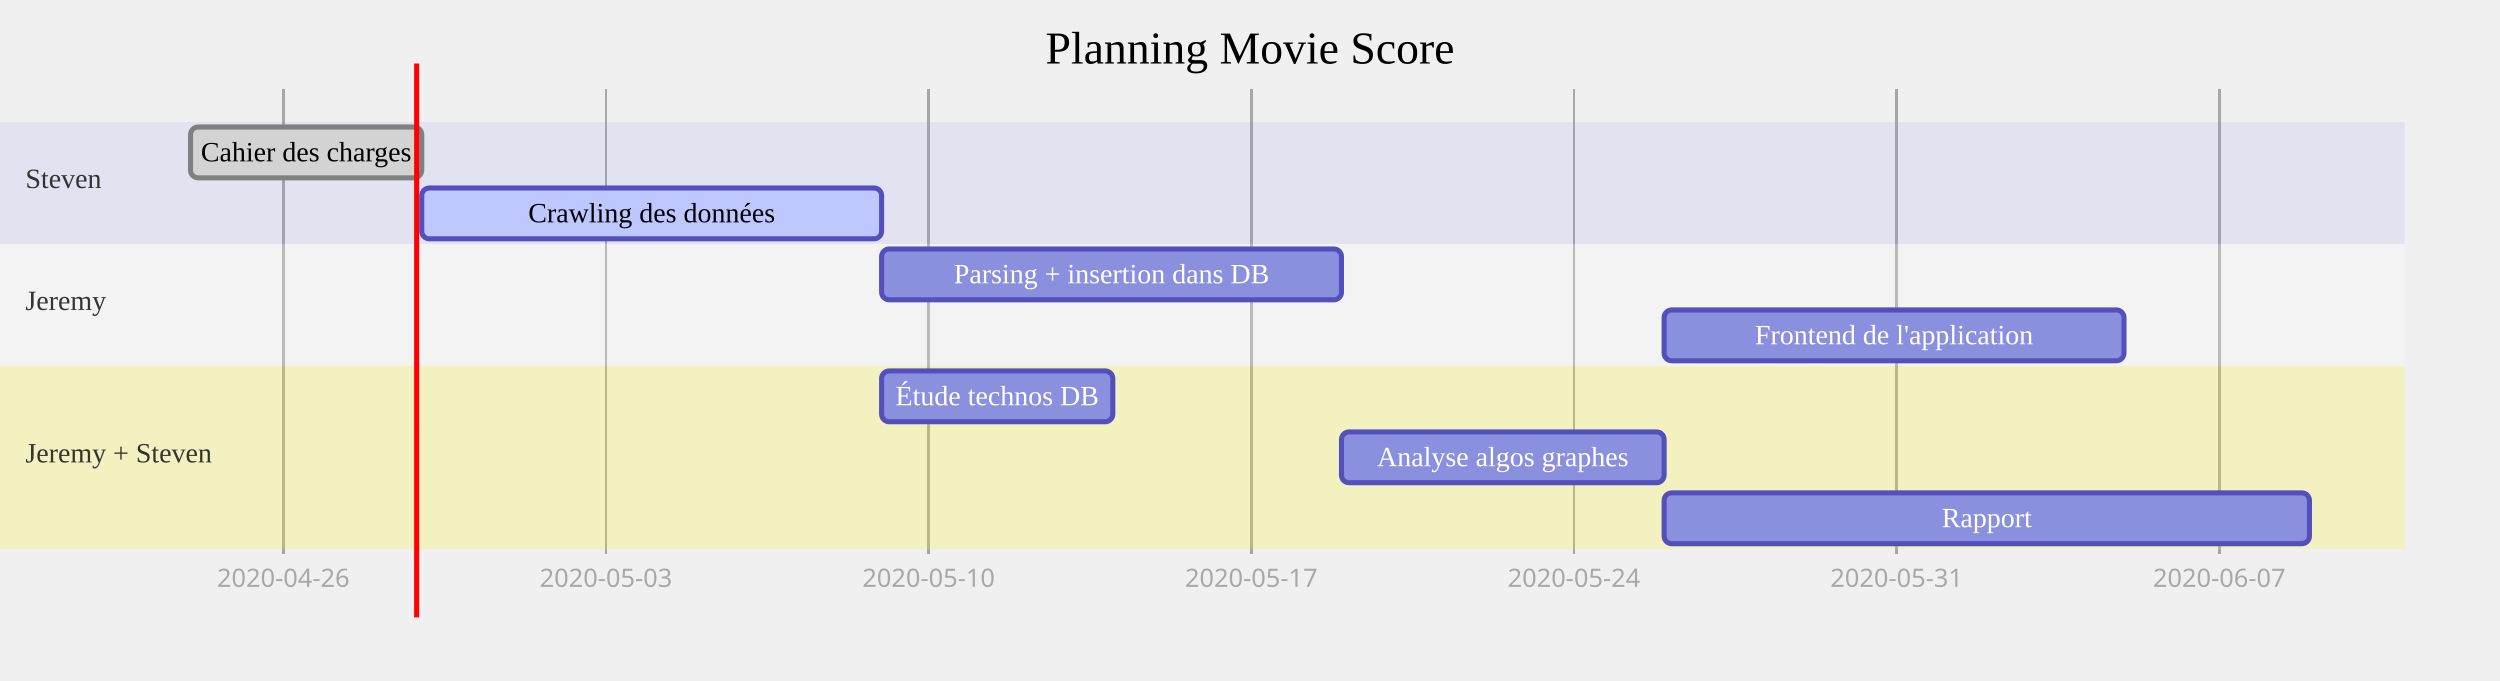
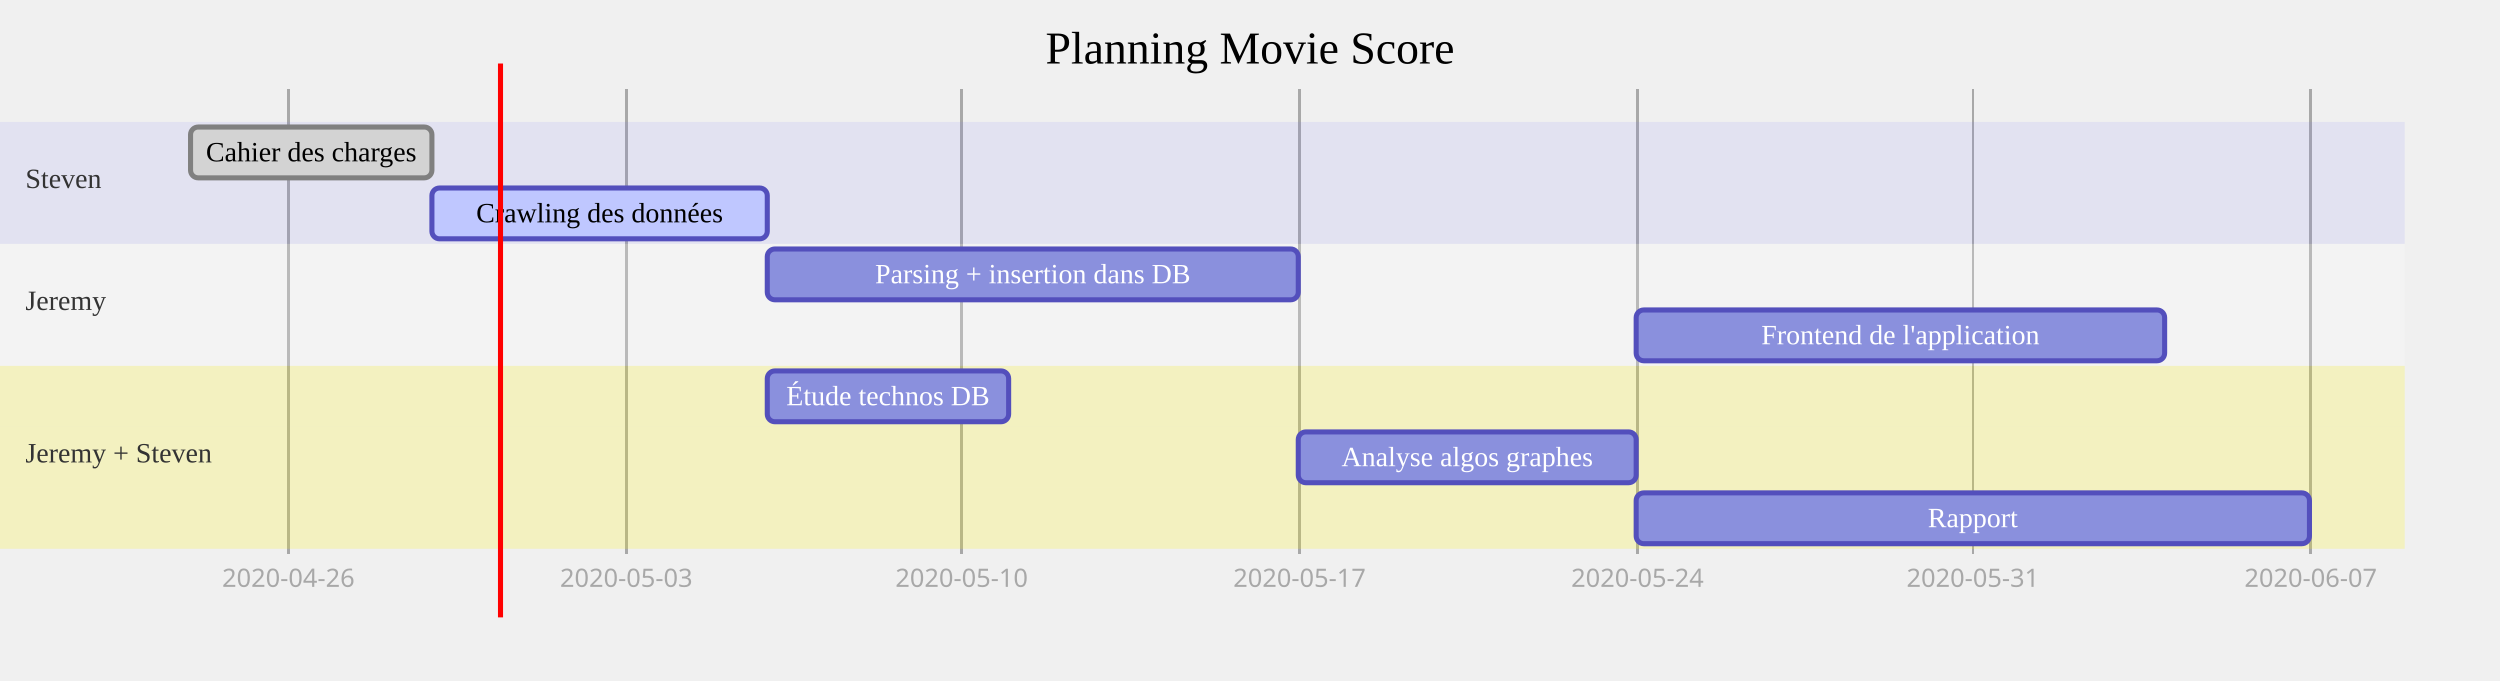
- <svg xmlns="http://www.w3.org/2000/svg" id="mermaid-1588103078345" width="100%" height="100%" viewBox="0 0 984 268">
-   <style>#mermaid-1588103078345 .label{font-family:trebuchet ms,verdana,arial;color:#333}#mermaid-1588103078345 .node circle,#mermaid-1588103078345 .node ellipse,#mermaid-1588103078345 .node polygon,#mermaid-1588103078345 .node rect{fill:#ececff;stroke:#9370db;stroke-width:1px}#mermaid-1588103078345 .node.clickable{cursor:pointer}#mermaid-1588103078345 .arrowheadPath{fill:#333}#mermaid-1588103078345 .edgePath .path{stroke:#333;stroke-width:1.5px}#mermaid-1588103078345 .edgeLabel{background-color:#e8e8e8}#mermaid-1588103078345 .cluster rect{fill:#ffffde!important;stroke:#aa3!important;stroke-width:1px!important}#mermaid-1588103078345 .cluster text{fill:#333}#mermaid-1588103078345 div.mermaidTooltip{position:absolute;text-align:center;max-width:200px;padding:2px;font-family:trebuchet ms,verdana,arial;font-size:12px;background:#ffffde;border:1px solid #aa3;border-radius:2px;pointer-events:none;z-index:100}#mermaid-1588103078345 .actor{stroke:#ccf;fill:#ececff}#mermaid-1588103078345 text.actor{fill:#000;stroke:none}#mermaid-1588103078345 .actor-line{stroke:grey}#mermaid-1588103078345 .messageLine0{marker-end:"url(#arrowhead)"}#mermaid-1588103078345 .messageLine0,#mermaid-1588103078345 .messageLine1{stroke-width:1.5;stroke-dasharray:"2 2";stroke:#333}#mermaid-1588103078345 #arrowhead{fill:#333}#mermaid-1588103078345 #crosshead path{fill:#333!important;stroke:#333!important}#mermaid-1588103078345 .messageText{fill:#333;stroke:none}#mermaid-1588103078345 .labelBox{stroke:#ccf;fill:#ececff}#mermaid-1588103078345 .labelText,#mermaid-1588103078345 .loopText{fill:#000;stroke:none}#mermaid-1588103078345 .loopLine{stroke-width:2;stroke-dasharray:"2 2";marker-end:"url(#arrowhead)";stroke:#ccf}#mermaid-1588103078345 .note{stroke:#aa3;fill:#fff5ad}#mermaid-1588103078345 .noteText{fill:#000;stroke:none;font-family:trebuchet ms,verdana,arial;font-size:14px}#mermaid-1588103078345 .section{stroke:none;opacity:.2}#mermaid-1588103078345 .section0{fill:rgba(102,102,255,.49)}#mermaid-1588103078345 .section2{fill:#fff400}#mermaid-1588103078345 .section1,#mermaid-1588103078345 .section3{fill:#fff;opacity:.2}#mermaid-1588103078345 .sectionTitle0,#mermaid-1588103078345 .sectionTitle1,#mermaid-1588103078345 .sectionTitle2,#mermaid-1588103078345 .sectionTitle3{fill:#333}#mermaid-1588103078345 .sectionTitle{text-anchor:start;font-size:11px;text-height:14px}#mermaid-1588103078345 .grid .tick{stroke:#d3d3d3;opacity:.3;shape-rendering:crispEdges}#mermaid-1588103078345 .grid path{stroke-width:0}#mermaid-1588103078345 .today{fill:none;stroke:red;stroke-width:2px}#mermaid-1588103078345 .task{stroke-width:2}#mermaid-1588103078345 .taskText{text-anchor:middle;font-size:11px}#mermaid-1588103078345 .taskTextOutsideRight{fill:#000;text-anchor:start;font-size:11px}#mermaid-1588103078345 .taskTextOutsideLeft{fill:#000;text-anchor:end;font-size:11px}#mermaid-1588103078345 .taskText0,#mermaid-1588103078345 .taskText1,#mermaid-1588103078345 .taskText2,#mermaid-1588103078345 .taskText3{fill:#fff}#mermaid-1588103078345 .task0,#mermaid-1588103078345 .task1,#mermaid-1588103078345 .task2,#mermaid-1588103078345 .task3{fill:#8a90dd;stroke:#534fbc}#mermaid-1588103078345 .taskTextOutside0,#mermaid-1588103078345 .taskTextOutside1,#mermaid-1588103078345 .taskTextOutside2,#mermaid-1588103078345 .taskTextOutside3{fill:#000}#mermaid-1588103078345 .active0,#mermaid-1588103078345 .active1,#mermaid-1588103078345 .active2,#mermaid-1588103078345 .active3{fill:#bfc7ff;stroke:#534fbc}#mermaid-1588103078345 .activeText0,#mermaid-1588103078345 .activeText1,#mermaid-1588103078345 .activeText2,#mermaid-1588103078345 .activeText3{fill:#000!important}#mermaid-1588103078345 .done0,#mermaid-1588103078345 .done1,#mermaid-1588103078345 .done2,#mermaid-1588103078345 .done3{stroke:grey;fill:#d3d3d3;stroke-width:2}#mermaid-1588103078345 .doneText0,#mermaid-1588103078345 .doneText1,#mermaid-1588103078345 .doneText2,#mermaid-1588103078345 .doneText3{fill:#000!important}#mermaid-1588103078345 .crit0,#mermaid-1588103078345 .crit1,#mermaid-1588103078345 .crit2,#mermaid-1588103078345 .crit3{stroke:#f88;fill:red;stroke-width:2}#mermaid-1588103078345 .activeCrit0,#mermaid-1588103078345 .activeCrit1,#mermaid-1588103078345 .activeCrit2,#mermaid-1588103078345 .activeCrit3{stroke:#f88;fill:#bfc7ff;stroke-width:2}#mermaid-1588103078345 .doneCrit0,#mermaid-1588103078345 .doneCrit1,#mermaid-1588103078345 .doneCrit2,#mermaid-1588103078345 .doneCrit3{stroke:#f88;fill:#d3d3d3;stroke-width:2;cursor:pointer;shape-rendering:crispEdges}#mermaid-1588103078345 .activeCritText0,#mermaid-1588103078345 .activeCritText1,#mermaid-1588103078345 .activeCritText2,#mermaid-1588103078345 .activeCritText3,#mermaid-1588103078345 .doneCritText0,#mermaid-1588103078345 .doneCritText1,#mermaid-1588103078345 .doneCritText2,#mermaid-1588103078345 .doneCritText3{fill:#000!important}#mermaid-1588103078345 .titleText{text-anchor:middle;font-size:18px;fill:#000}#mermaid-1588103078345 g.classGroup text{fill:#9370db;stroke:none;font-family:trebuchet ms,verdana,arial;font-size:10px}#mermaid-1588103078345 g.classGroup rect{fill:#ececff;stroke:#9370db}#mermaid-1588103078345 g.classGroup line{stroke:#9370db;stroke-width:1}#mermaid-1588103078345 .classLabel .box{stroke:none;stroke-width:0;fill:#ececff;opacity:.5}#mermaid-1588103078345 .classLabel .label{fill:#9370db;font-size:10px}#mermaid-1588103078345 .relation{stroke:#9370db;stroke-width:1;fill:none}#mermaid-1588103078345 #compositionEnd,#mermaid-1588103078345 #compositionStart{fill:#9370db;stroke:#9370db;stroke-width:1}#mermaid-1588103078345 #aggregationEnd,#mermaid-1588103078345 #aggregationStart{fill:#ececff;stroke:#9370db;stroke-width:1}#mermaid-1588103078345 #dependencyEnd,#mermaid-1588103078345 #dependencyStart,#mermaid-1588103078345 #extensionEnd,#mermaid-1588103078345 #extensionStart{fill:#9370db;stroke:#9370db;stroke-width:1}#mermaid-1588103078345 .branch-label,#mermaid-1588103078345 .commit-id,#mermaid-1588103078345 .commit-msg{fill:#d3d3d3;color:#d3d3d3}</style>
-   <style>#mermaid-1588103078345 {
+ <svg xmlns="http://www.w3.org/2000/svg" id="mermaid-1588236254171" width="100%" height="100%" viewBox="0 0 984 268">
+   <style>#mermaid-1588236254171 .label{font-family:trebuchet ms,verdana,arial;color:#333}#mermaid-1588236254171 .node circle,#mermaid-1588236254171 .node ellipse,#mermaid-1588236254171 .node polygon,#mermaid-1588236254171 .node rect{fill:#ececff;stroke:#9370db;stroke-width:1px}#mermaid-1588236254171 .node.clickable{cursor:pointer}#mermaid-1588236254171 .arrowheadPath{fill:#333}#mermaid-1588236254171 .edgePath .path{stroke:#333;stroke-width:1.5px}#mermaid-1588236254171 .edgeLabel{background-color:#e8e8e8}#mermaid-1588236254171 .cluster rect{fill:#ffffde!important;stroke:#aa3!important;stroke-width:1px!important}#mermaid-1588236254171 .cluster text{fill:#333}#mermaid-1588236254171 div.mermaidTooltip{position:absolute;text-align:center;max-width:200px;padding:2px;font-family:trebuchet ms,verdana,arial;font-size:12px;background:#ffffde;border:1px solid #aa3;border-radius:2px;pointer-events:none;z-index:100}#mermaid-1588236254171 .actor{stroke:#ccf;fill:#ececff}#mermaid-1588236254171 text.actor{fill:#000;stroke:none}#mermaid-1588236254171 .actor-line{stroke:grey}#mermaid-1588236254171 .messageLine0{marker-end:"url(#arrowhead)"}#mermaid-1588236254171 .messageLine0,#mermaid-1588236254171 .messageLine1{stroke-width:1.5;stroke-dasharray:"2 2";stroke:#333}#mermaid-1588236254171 #arrowhead{fill:#333}#mermaid-1588236254171 #crosshead path{fill:#333!important;stroke:#333!important}#mermaid-1588236254171 .messageText{fill:#333;stroke:none}#mermaid-1588236254171 .labelBox{stroke:#ccf;fill:#ececff}#mermaid-1588236254171 .labelText,#mermaid-1588236254171 .loopText{fill:#000;stroke:none}#mermaid-1588236254171 .loopLine{stroke-width:2;stroke-dasharray:"2 2";marker-end:"url(#arrowhead)";stroke:#ccf}#mermaid-1588236254171 .note{stroke:#aa3;fill:#fff5ad}#mermaid-1588236254171 .noteText{fill:#000;stroke:none;font-family:trebuchet ms,verdana,arial;font-size:14px}#mermaid-1588236254171 .section{stroke:none;opacity:.2}#mermaid-1588236254171 .section0{fill:rgba(102,102,255,.49)}#mermaid-1588236254171 .section2{fill:#fff400}#mermaid-1588236254171 .section1,#mermaid-1588236254171 .section3{fill:#fff;opacity:.2}#mermaid-1588236254171 .sectionTitle0,#mermaid-1588236254171 .sectionTitle1,#mermaid-1588236254171 .sectionTitle2,#mermaid-1588236254171 .sectionTitle3{fill:#333}#mermaid-1588236254171 .sectionTitle{text-anchor:start;font-size:11px;text-height:14px}#mermaid-1588236254171 .grid .tick{stroke:#d3d3d3;opacity:.3;shape-rendering:crispEdges}#mermaid-1588236254171 .grid path{stroke-width:0}#mermaid-1588236254171 .today{fill:none;stroke:red;stroke-width:2px}#mermaid-1588236254171 .task{stroke-width:2}#mermaid-1588236254171 .taskText{text-anchor:middle;font-size:11px}#mermaid-1588236254171 .taskTextOutsideRight{fill:#000;text-anchor:start;font-size:11px}#mermaid-1588236254171 .taskTextOutsideLeft{fill:#000;text-anchor:end;font-size:11px}#mermaid-1588236254171 .taskText0,#mermaid-1588236254171 .taskText1,#mermaid-1588236254171 .taskText2,#mermaid-1588236254171 .taskText3{fill:#fff}#mermaid-1588236254171 .task0,#mermaid-1588236254171 .task1,#mermaid-1588236254171 .task2,#mermaid-1588236254171 .task3{fill:#8a90dd;stroke:#534fbc}#mermaid-1588236254171 .taskTextOutside0,#mermaid-1588236254171 .taskTextOutside1,#mermaid-1588236254171 .taskTextOutside2,#mermaid-1588236254171 .taskTextOutside3{fill:#000}#mermaid-1588236254171 .active0,#mermaid-1588236254171 .active1,#mermaid-1588236254171 .active2,#mermaid-1588236254171 .active3{fill:#bfc7ff;stroke:#534fbc}#mermaid-1588236254171 .activeText0,#mermaid-1588236254171 .activeText1,#mermaid-1588236254171 .activeText2,#mermaid-1588236254171 .activeText3{fill:#000!important}#mermaid-1588236254171 .done0,#mermaid-1588236254171 .done1,#mermaid-1588236254171 .done2,#mermaid-1588236254171 .done3{stroke:grey;fill:#d3d3d3;stroke-width:2}#mermaid-1588236254171 .doneText0,#mermaid-1588236254171 .doneText1,#mermaid-1588236254171 .doneText2,#mermaid-1588236254171 .doneText3{fill:#000!important}#mermaid-1588236254171 .crit0,#mermaid-1588236254171 .crit1,#mermaid-1588236254171 .crit2,#mermaid-1588236254171 .crit3{stroke:#f88;fill:red;stroke-width:2}#mermaid-1588236254171 .activeCrit0,#mermaid-1588236254171 .activeCrit1,#mermaid-1588236254171 .activeCrit2,#mermaid-1588236254171 .activeCrit3{stroke:#f88;fill:#bfc7ff;stroke-width:2}#mermaid-1588236254171 .doneCrit0,#mermaid-1588236254171 .doneCrit1,#mermaid-1588236254171 .doneCrit2,#mermaid-1588236254171 .doneCrit3{stroke:#f88;fill:#d3d3d3;stroke-width:2;cursor:pointer;shape-rendering:crispEdges}#mermaid-1588236254171 .activeCritText0,#mermaid-1588236254171 .activeCritText1,#mermaid-1588236254171 .activeCritText2,#mermaid-1588236254171 .activeCritText3,#mermaid-1588236254171 .doneCritText0,#mermaid-1588236254171 .doneCritText1,#mermaid-1588236254171 .doneCritText2,#mermaid-1588236254171 .doneCritText3{fill:#000!important}#mermaid-1588236254171 .titleText{text-anchor:middle;font-size:18px;fill:#000}#mermaid-1588236254171 g.classGroup text{fill:#9370db;stroke:none;font-family:trebuchet ms,verdana,arial;font-size:10px}#mermaid-1588236254171 g.classGroup rect{fill:#ececff;stroke:#9370db}#mermaid-1588236254171 g.classGroup line{stroke:#9370db;stroke-width:1}#mermaid-1588236254171 .classLabel .box{stroke:none;stroke-width:0;fill:#ececff;opacity:.5}#mermaid-1588236254171 .classLabel .label{fill:#9370db;font-size:10px}#mermaid-1588236254171 .relation{stroke:#9370db;stroke-width:1;fill:none}#mermaid-1588236254171 #compositionEnd,#mermaid-1588236254171 #compositionStart{fill:#9370db;stroke:#9370db;stroke-width:1}#mermaid-1588236254171 #aggregationEnd,#mermaid-1588236254171 #aggregationStart{fill:#ececff;stroke:#9370db;stroke-width:1}#mermaid-1588236254171 #dependencyEnd,#mermaid-1588236254171 #dependencyStart,#mermaid-1588236254171 #extensionEnd,#mermaid-1588236254171 #extensionStart{fill:#9370db;stroke:#9370db;stroke-width:1}#mermaid-1588236254171 .branch-label,#mermaid-1588236254171 .commit-id,#mermaid-1588236254171 .commit-msg{fill:#d3d3d3;color:#d3d3d3}</style>
+   <style>#mermaid-1588236254171 {
    color: rgb(0, 0, 0);
    font: normal normal 400 normal 16px / normal "Times New Roman";
  }</style>
  <g />
  <g class="grid" transform="translate(75, 218)" fill="none" font-size="10" font-family="sans-serif" text-anchor="middle">
    <path class="domain" stroke="#000" d="M0.5,-183V0.5H834.5V-183" />
-     <g class="tick" opacity="1" transform="translate(36.5,0)">
+     <g class="tick" opacity="1" transform="translate(38.5,0)">
      <line stroke="#000" y2="-183" />
      <text fill="#000" y="3" dy="1em" stroke="none" font-size="10" style="text-anchor: middle;">2020-04-26</text>
    </g>
-     <g class="tick" opacity="1" transform="translate(163.5,0)">
+     <g class="tick" opacity="1" transform="translate(171.5,0)">
      <line stroke="#000" y2="-183" />
      <text fill="#000" y="3" dy="1em" stroke="none" font-size="10" style="text-anchor: middle;">2020-05-03</text>
    </g>
-     <g class="tick" opacity="1" transform="translate(290.5,0)">
+     <g class="tick" opacity="1" transform="translate(303.5,0)">
      <line stroke="#000" y2="-183" />
      <text fill="#000" y="3" dy="1em" stroke="none" font-size="10" style="text-anchor: middle;">2020-05-10</text>
    </g>
-     <g class="tick" opacity="1" transform="translate(417.5,0)">
+     <g class="tick" opacity="1" transform="translate(436.5,0)">
      <line stroke="#000" y2="-183" />
      <text fill="#000" y="3" dy="1em" stroke="none" font-size="10" style="text-anchor: middle;">2020-05-17</text>
    </g>
-     <g class="tick" opacity="1" transform="translate(544.5,0)">
+     <g class="tick" opacity="1" transform="translate(569.5,0)">
      <line stroke="#000" y2="-183" />
      <text fill="#000" y="3" dy="1em" stroke="none" font-size="10" style="text-anchor: middle;">2020-05-24</text>
    </g>
-     <g class="tick" opacity="1" transform="translate(671.5,0)">
+     <g class="tick" opacity="1" transform="translate(701.5,0)">
      <line stroke="#000" y2="-183" />
      <text fill="#000" y="3" dy="1em" stroke="none" font-size="10" style="text-anchor: middle;">2020-05-31</text>
    </g>
-     <g class="tick" opacity="1" transform="translate(798.5,0)">
+     <g class="tick" opacity="1" transform="translate(834.5,0)">
      <line stroke="#000" y2="-183" />
      <text fill="#000" y="3" dy="1em" stroke="none" font-size="10" style="text-anchor: middle;">2020-06-07</text>
    </g>
  </g>
  <g>
    <rect x="0" y="48" width="946.5" height="24" class="section section0" />
    <rect x="0" y="72" width="946.5" height="24" class="section section0" />
    <rect x="0" y="96" width="946.5" height="24" class="section section1" />
    <rect x="0" y="120" width="946.5" height="24" class="section section1" />
    <rect x="0" y="144" width="946.5" height="24" class="section section2" />
    <rect x="0" y="168" width="946.5" height="24" class="section section2" />
    <rect x="0" y="192" width="946.5" height="24" class="section section2" />
  </g>
  <g>
-     <rect rx="3" ry="3" x="75" y="50" width="91" height="20" class="task  done0" />
-     <rect rx="3" ry="3" x="166" y="74" width="181" height="20" class="task  active0" />
-     <rect rx="3" ry="3" x="347" y="98" width="181" height="20" class="task  task1" />
-     <rect rx="3" ry="3" x="655" y="122" width="181" height="20" class="task  task1" />
-     <rect rx="3" ry="3" x="347" y="146" width="91" height="20" class="task  task2" />
-     <rect rx="3" ry="3" x="528" y="170" width="127" height="20" class="task  task2" />
-     <rect rx="3" ry="3" x="655" y="194" width="254" height="20" class="task  task2" />
-     <text font-size="11" x="120.5" y="63.5" text-height="20" class="taskText taskText0  doneText0">Cahier des charges          </text>
-     <text font-size="11" x="256.5" y="87.5" text-height="20" class="taskText taskText0 activeText0">Crawling des données        </text>
-     <text font-size="11" x="437.5" y="111.5" text-height="20" class="taskText taskText1 ">Parsing + insertion dans DB </text>
-     <text font-size="11" x="745.5" y="135.5" text-height="20" class="taskText taskText1 ">Frontend de l'application   </text>
-     <text font-size="11" x="392.5" y="159.5" text-height="20" class="taskText taskText2 ">Étude technos DB            </text>
-     <text font-size="11" x="591.5" y="183.5" text-height="20" class="taskText taskText2 ">Analyse algos graphes       </text>
-     <text font-size="11" x="782" y="207.5" text-height="20" class="taskText taskText2 ">Rapport                     </text>
+     <rect rx="3" ry="3" x="75" y="50" width="95" height="20" class="task  done0" />
+     <rect rx="3" ry="3" x="170" y="74" width="132" height="20" class="task  active0" />
+     <rect rx="3" ry="3" x="302" y="98" width="209" height="20" class="task  task1" />
+     <rect rx="3" ry="3" x="644" y="122" width="208" height="20" class="task  task1" />
+     <rect rx="3" ry="3" x="302" y="146" width="95" height="20" class="task  task2" />
+     <rect rx="3" ry="3" x="511" y="170" width="133" height="20" class="task  task2" />
+     <rect rx="3" ry="3" x="644" y="194" width="265" height="20" class="task  task2" />
+     <text font-size="11" x="122.5" y="63.5" text-height="20" class="taskText taskText0  doneText0">Cahier des charges          </text>
+     <text font-size="11" x="236" y="87.5" text-height="20" class="taskText taskText0 activeText0">Crawling des données        </text>
+     <text font-size="11" x="406.5" y="111.5" text-height="20" class="taskText taskText1 ">Parsing + insertion dans DB </text>
+     <text font-size="11" x="748" y="135.5" text-height="20" class="taskText taskText1 ">Frontend de l'application   </text>
+     <text font-size="11" x="349.5" y="159.5" text-height="20" class="taskText taskText2 ">Étude technos DB            </text>
+     <text font-size="11" x="577.5" y="183.5" text-height="20" class="taskText taskText2 ">Analyse algos graphes       </text>
+     <text font-size="11" x="776.5" y="207.5" text-height="20" class="taskText taskText2 ">Rapport                     </text>
  </g>
  <g>
    <text x="10" y="74" class="sectionTitle sectionTitle0">Steven</text>
    <text x="10" y="122" class="sectionTitle sectionTitle1">Jeremy</text>
    <text x="10" y="182" class="sectionTitle sectionTitle2">Jeremy + Steven</text>
  </g>
  <g class="today">
-     <line x1="164" x2="164" y1="25" y2="243" class="today" />
+     <line x1="197" x2="197" y1="25" y2="243" class="today" />
  </g>
  <text x="492" y="25" class="titleText">Planning Movie Score</text>
</svg>
